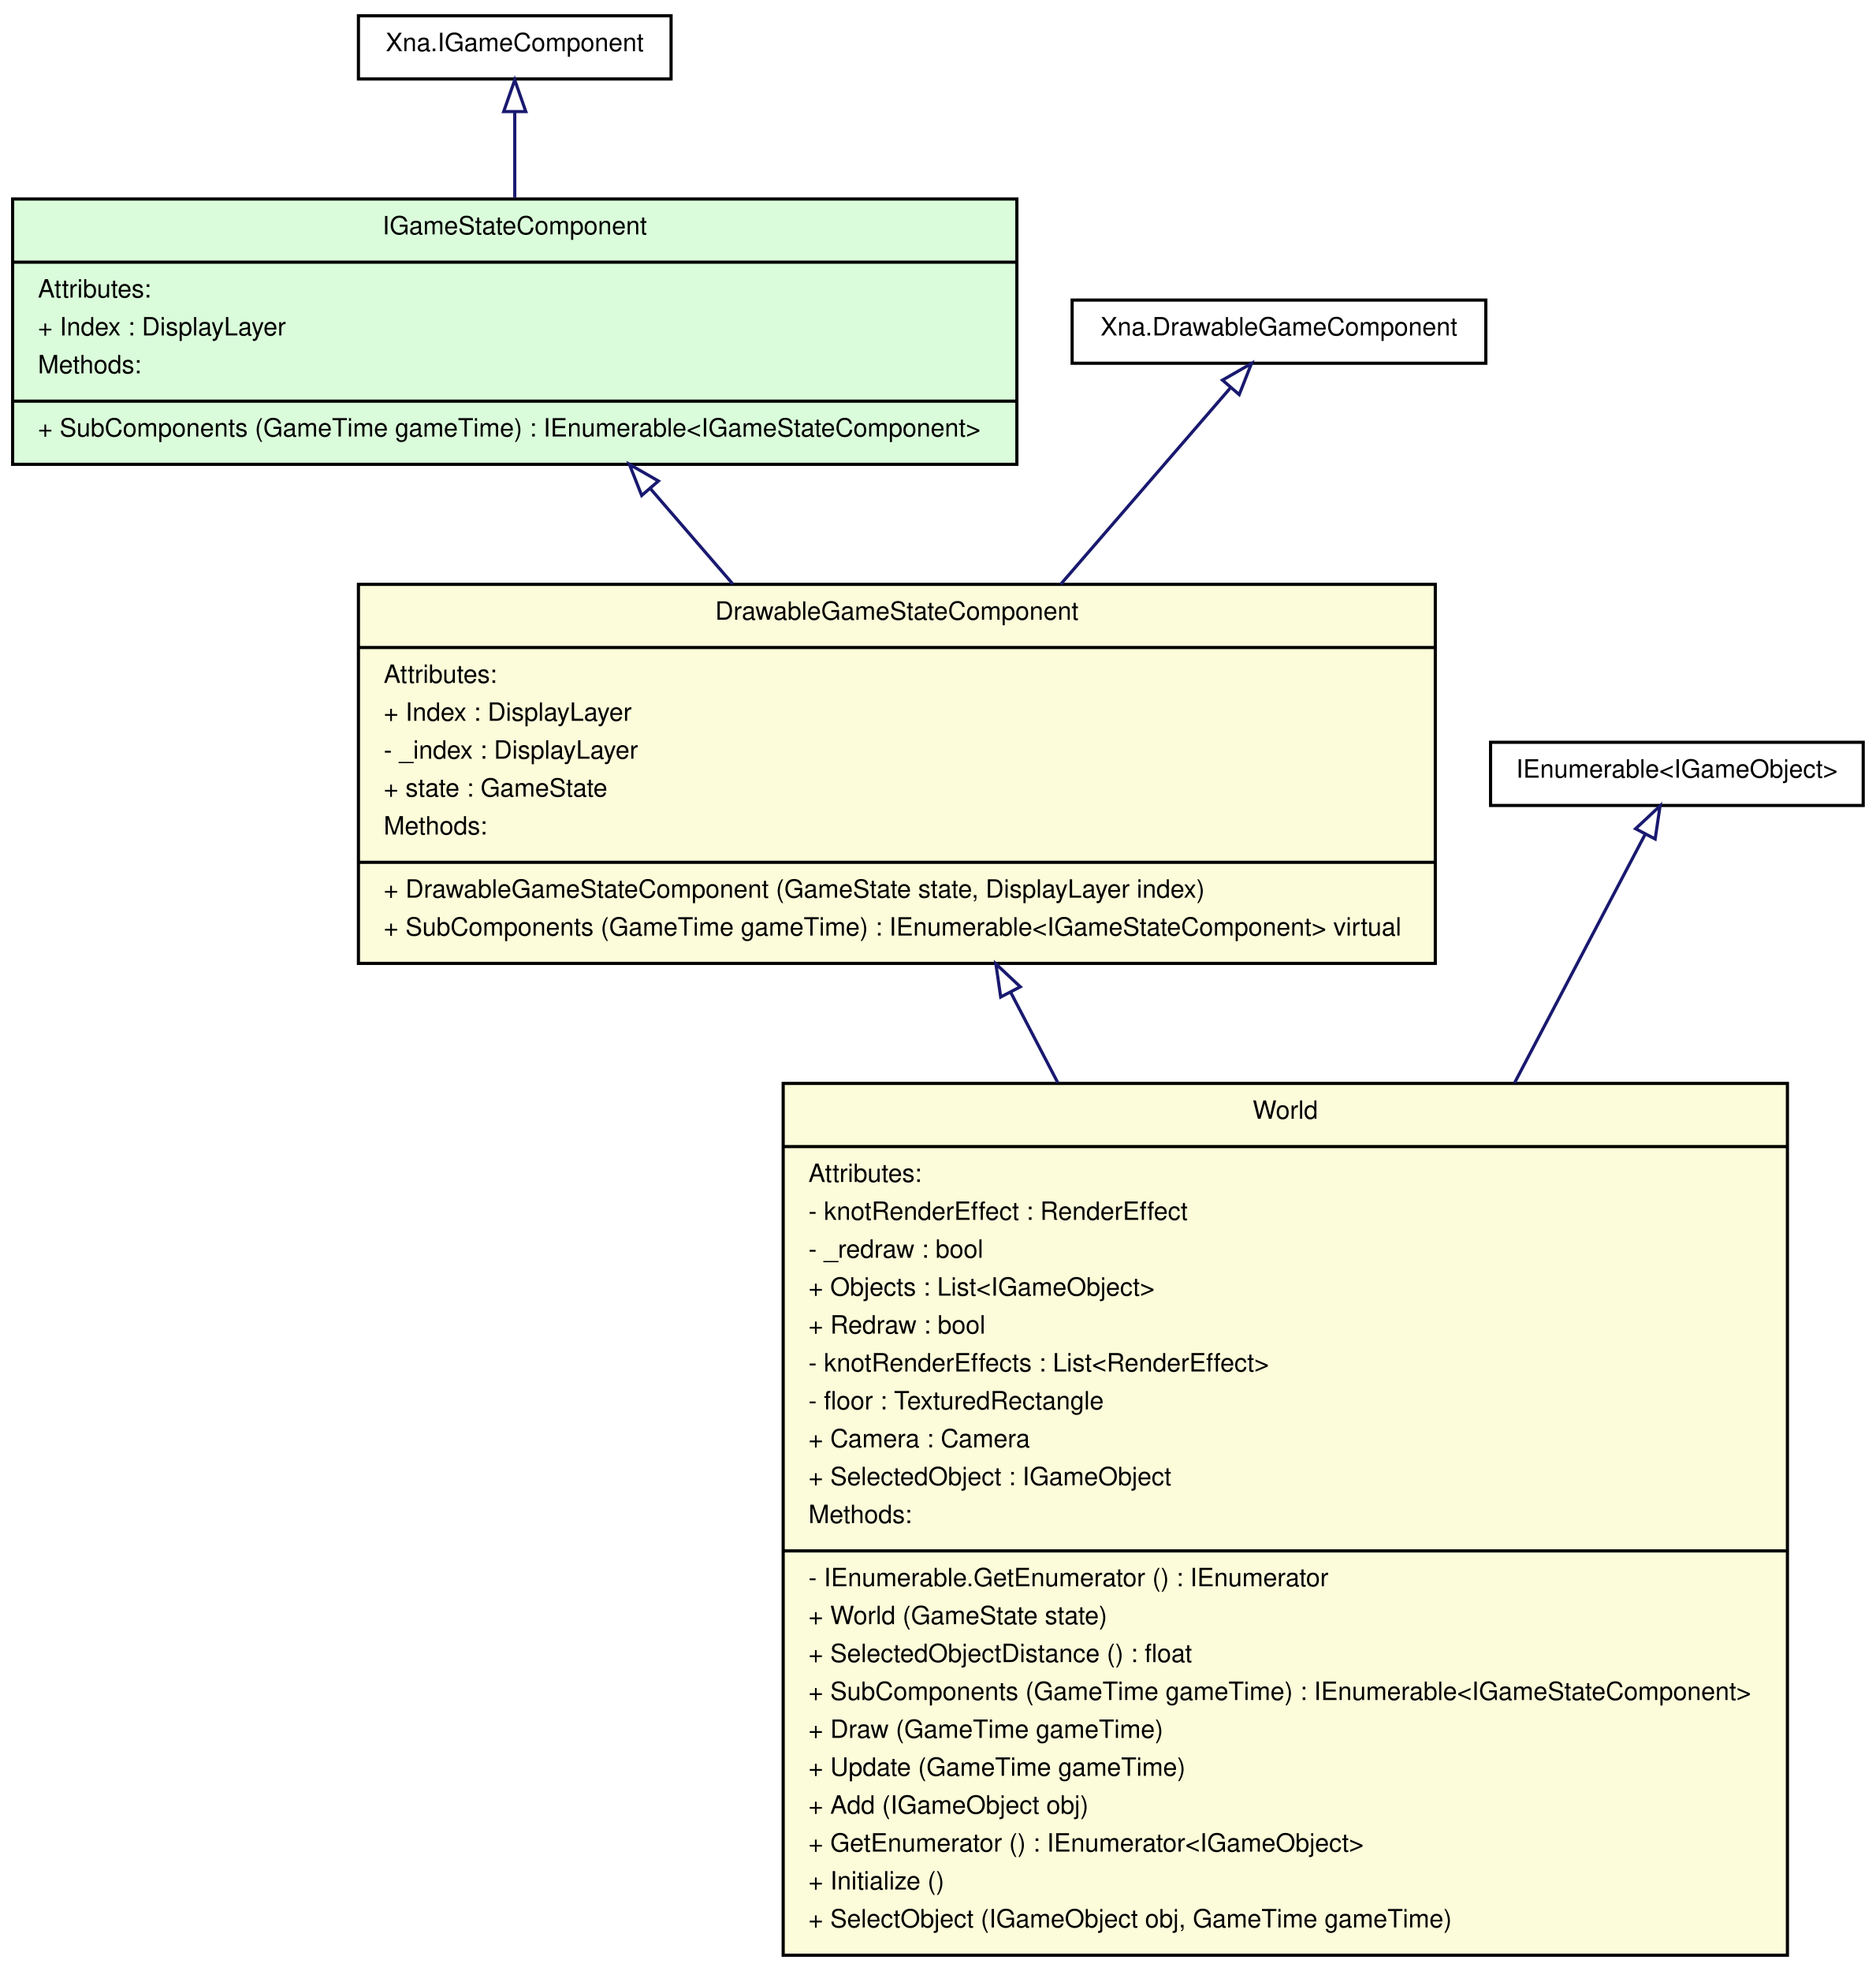
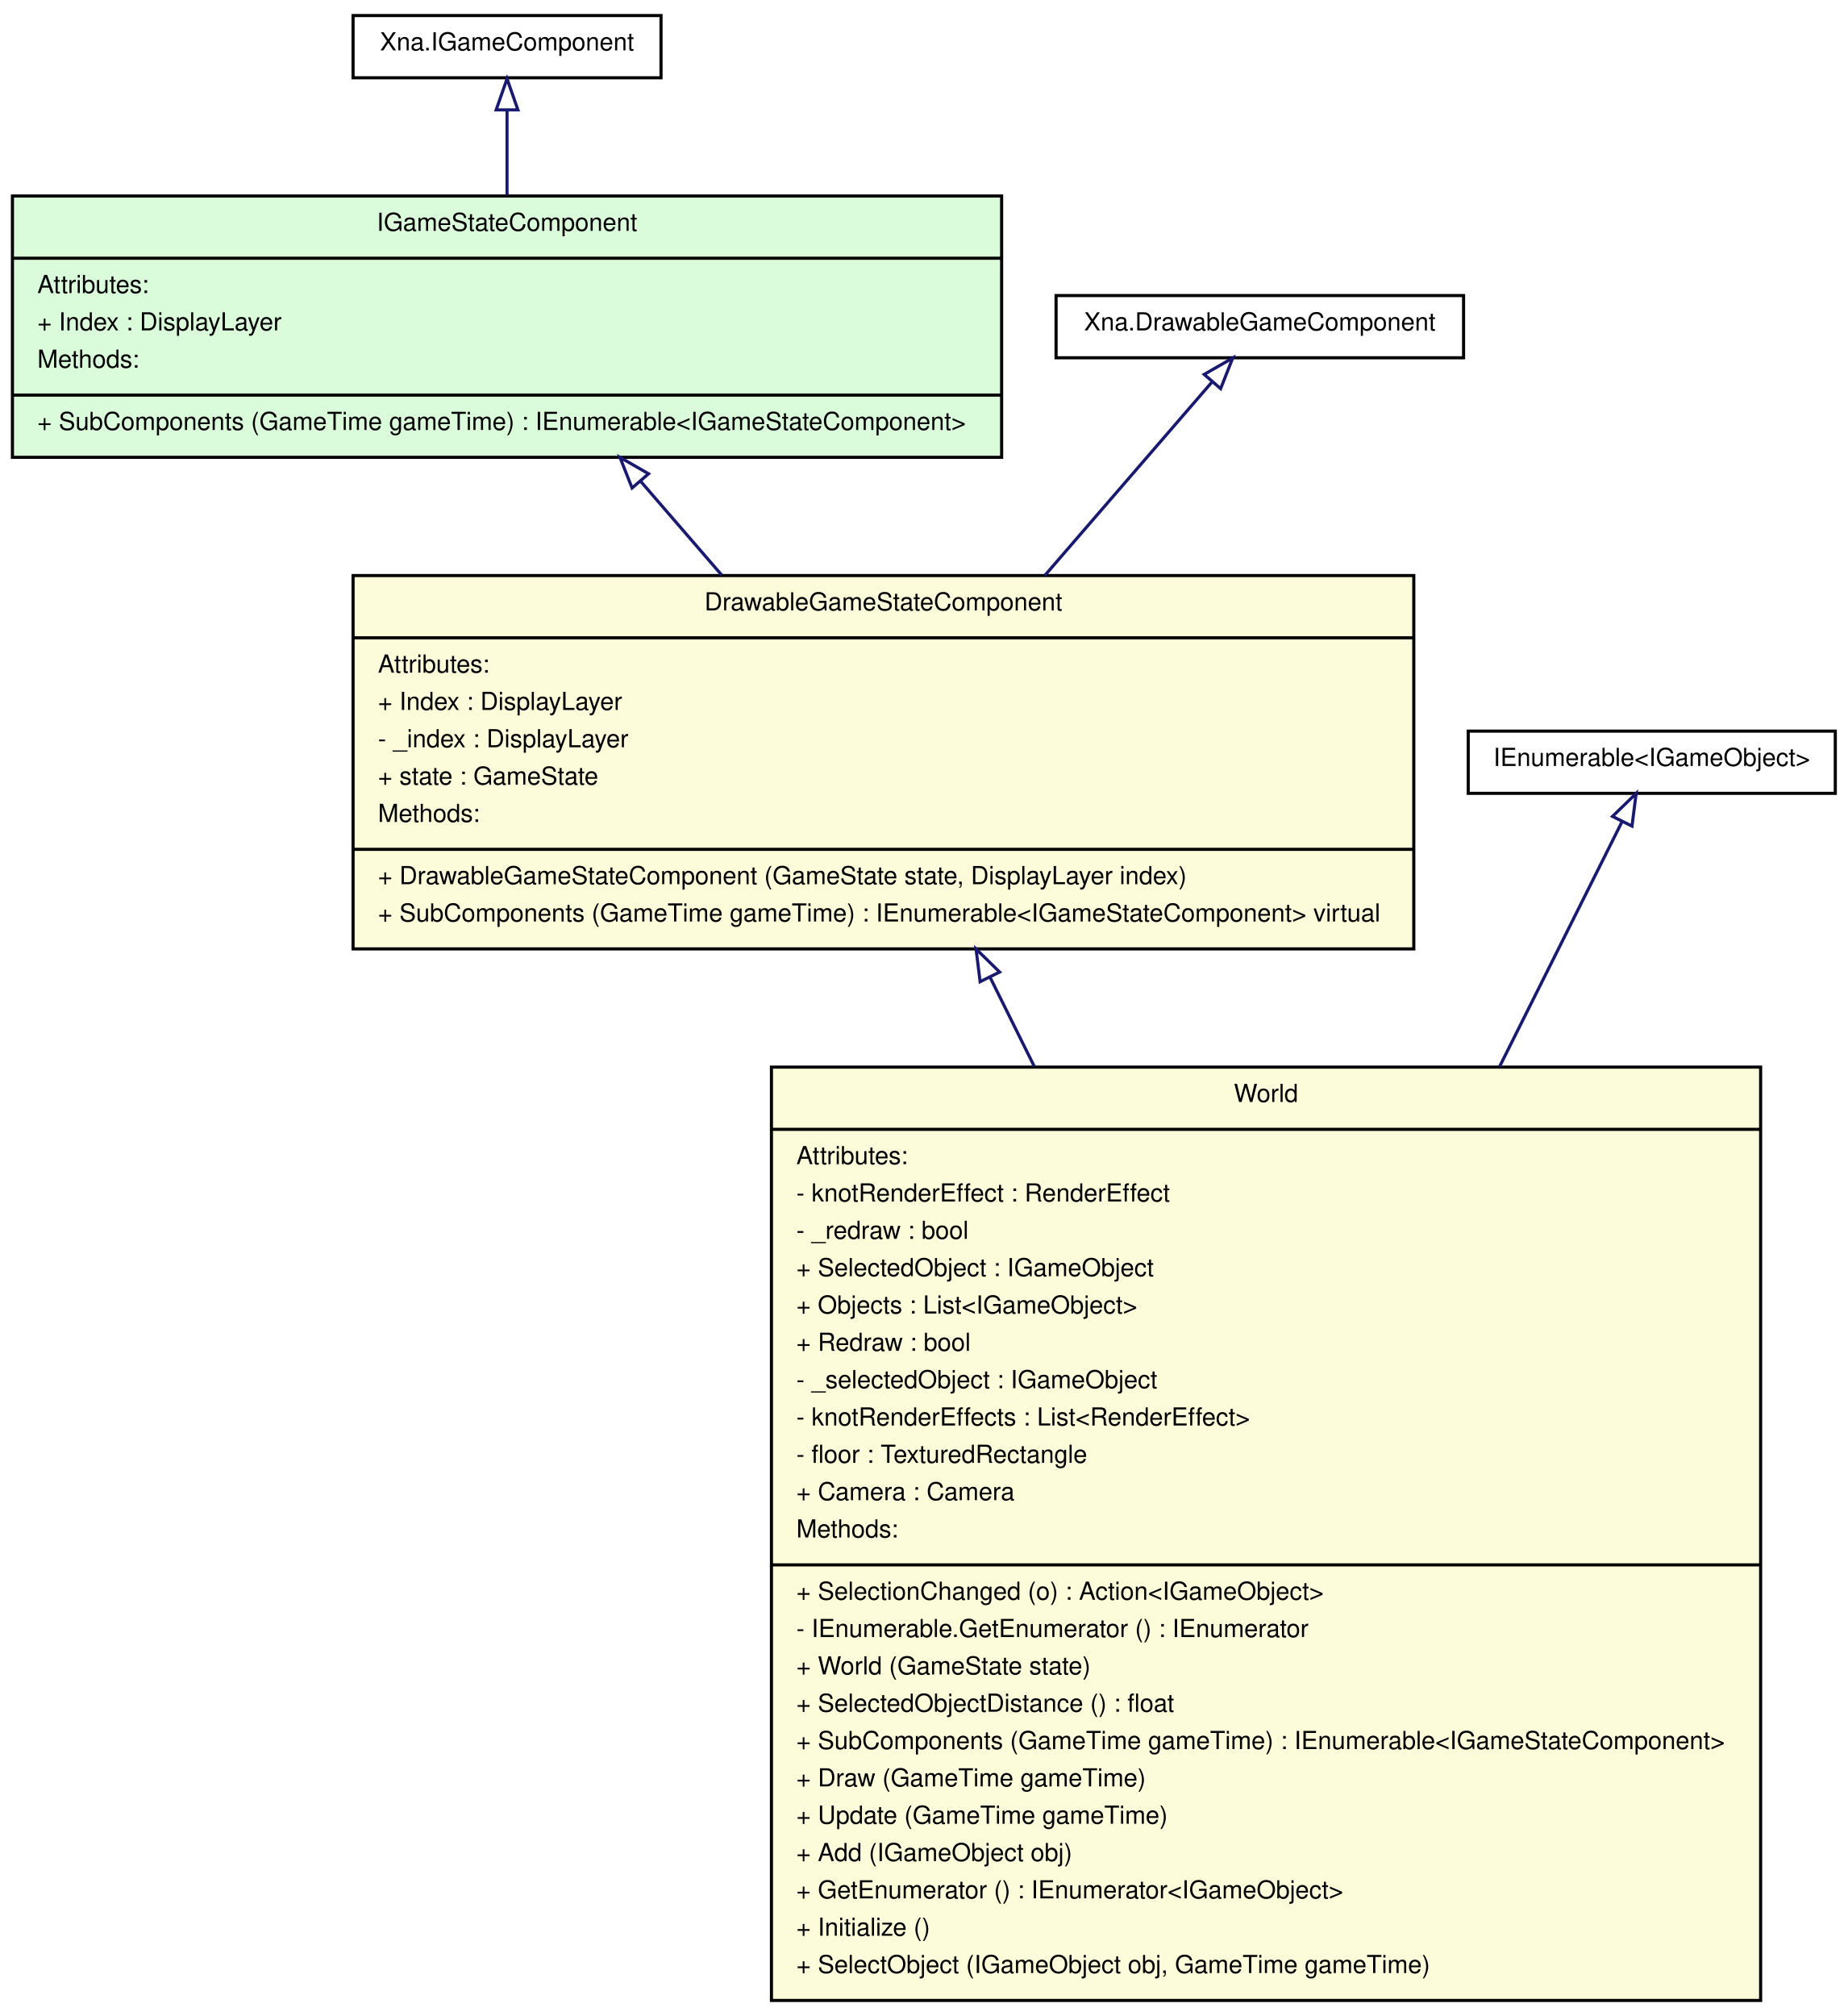
- <svg xmlns="http://www.w3.org/2000/svg" width="594pt" height="624pt" viewBox="0.00 0.00 594.00 624.00">
-   <g id="graph1" class="graph" transform="scale(1 1) rotate(0) translate(4 620)">
-     <polygon fill="white" stroke="white" points="-4,5 -4,-620 591,-620 591,5 -4,5" />
+ <svg xmlns="http://www.w3.org/2000/svg" width="594pt" height="648pt" viewBox="0.00 0.00 594.00 648.00">
+   <g id="graph1" class="graph" transform="scale(1 1) rotate(0) translate(4 644)">
+     <polygon fill="white" stroke="white" points="-4,5 -4,-644 591,-644 591,5 -4,5" />
    <g id="node1" class="node">
-       <polygon fill="#fcfcda" stroke="black" points="244,-1 244,-277 562,-277 562,-1 244,-1" />
-       <text text-anchor="middle" x="403" y="-265.8" font-family="Helvetica,sans-Serif" font-size="8.00">World</text>
-       <polyline fill="none" stroke="black" points="244,-257 562,-257 " />
-       <text text-anchor="start" x="252" y="-245.8" font-family="Helvetica,sans-Serif" font-size="8.00">Attributes:</text>
-       <text text-anchor="start" x="252" y="-233.8" font-family="Helvetica,sans-Serif" font-size="8.00">- knotRenderEffect : RenderEffect</text>
-       <text text-anchor="start" x="252" y="-221.8" font-family="Helvetica,sans-Serif" font-size="8.00">- _redraw : bool</text>
-       <text text-anchor="start" x="252" y="-209.8" font-family="Helvetica,sans-Serif" font-size="8.00">+ Objects : List&lt;IGameObject&gt;</text>
-       <text text-anchor="start" x="252" y="-197.8" font-family="Helvetica,sans-Serif" font-size="8.00">+ Redraw : bool</text>
+       <polygon fill="#fcfcda" stroke="black" points="244,-1 244,-301 562,-301 562,-1 244,-1" />
+       <text text-anchor="middle" x="403" y="-289.8" font-family="Helvetica,sans-Serif" font-size="8.00">World</text>
+       <polyline fill="none" stroke="black" points="244,-281 562,-281 " />
+       <text text-anchor="start" x="252" y="-269.8" font-family="Helvetica,sans-Serif" font-size="8.00">Attributes:</text>
+       <text text-anchor="start" x="252" y="-257.8" font-family="Helvetica,sans-Serif" font-size="8.00">- knotRenderEffect : RenderEffect</text>
+       <text text-anchor="start" x="252" y="-245.8" font-family="Helvetica,sans-Serif" font-size="8.00">- _redraw : bool</text>
+       <text text-anchor="start" x="252" y="-233.8" font-family="Helvetica,sans-Serif" font-size="8.00">+ SelectedObject : IGameObject</text>
+       <text text-anchor="start" x="252" y="-221.8" font-family="Helvetica,sans-Serif" font-size="8.00">+ Objects : List&lt;IGameObject&gt;</text>
+       <text text-anchor="start" x="252" y="-209.8" font-family="Helvetica,sans-Serif" font-size="8.00">+ Redraw : bool</text>
+       <text text-anchor="start" x="252" y="-197.8" font-family="Helvetica,sans-Serif" font-size="8.00">- _selectedObject : IGameObject</text>
      <text text-anchor="start" x="252" y="-185.8" font-family="Helvetica,sans-Serif" font-size="8.00">- knotRenderEffects : List&lt;RenderEffect&gt;</text>
      <text text-anchor="start" x="252" y="-173.8" font-family="Helvetica,sans-Serif" font-size="8.00">- floor : TexturedRectangle</text>
      <text text-anchor="start" x="252" y="-161.8" font-family="Helvetica,sans-Serif" font-size="8.00">+ Camera : Camera</text>
-       <text text-anchor="start" x="252" y="-149.8" font-family="Helvetica,sans-Serif" font-size="8.00">+ SelectedObject : IGameObject</text>
-       <text text-anchor="start" x="252" y="-137.8" font-family="Helvetica,sans-Serif" font-size="8.00">Methods:</text>
-       <polyline fill="none" stroke="black" points="244,-129 562,-129 " />
+       <text text-anchor="start" x="252" y="-149.8" font-family="Helvetica,sans-Serif" font-size="8.00">Methods:</text>
+       <polyline fill="none" stroke="black" points="244,-141 562,-141 " />
+       <text text-anchor="start" x="252" y="-129.8" font-family="Helvetica,sans-Serif" font-size="8.00">+ SelectionChanged (o) : Action&lt;IGameObject&gt;</text>
      <text text-anchor="start" x="252" y="-117.8" font-family="Helvetica,sans-Serif" font-size="8.00">- IEnumerable.GetEnumerator () : IEnumerator</text>
      <text text-anchor="start" x="252" y="-105.8" font-family="Helvetica,sans-Serif" font-size="8.00">+ World (GameState state)</text>
      <text text-anchor="start" x="252" y="-93.8" font-family="Helvetica,sans-Serif" font-size="8.00">+ SelectedObjectDistance () : float</text>
      <text text-anchor="start" x="252" y="-81.8" font-family="Helvetica,sans-Serif" font-size="8.00">+ SubComponents (GameTime gameTime) : IEnumerable&lt;IGameStateComponent&gt;</text>
      <text text-anchor="start" x="252" y="-69.8" font-family="Helvetica,sans-Serif" font-size="8.00">+ Draw (GameTime gameTime)</text>
      <text text-anchor="start" x="252" y="-57.8" font-family="Helvetica,sans-Serif" font-size="8.00">+ Update (GameTime gameTime)</text>
      <text text-anchor="start" x="252" y="-45.8" font-family="Helvetica,sans-Serif" font-size="8.00">+ Add (IGameObject obj)</text>
      <text text-anchor="start" x="252" y="-33.8" font-family="Helvetica,sans-Serif" font-size="8.00">+ GetEnumerator () : IEnumerator&lt;IGameObject&gt;</text>
      <text text-anchor="start" x="252" y="-21.8" font-family="Helvetica,sans-Serif" font-size="8.00">+ Initialize ()</text>
      <text text-anchor="start" x="252" y="-9.8" font-family="Helvetica,sans-Serif" font-size="8.00">+ SelectObject (IGameObject obj, GameTime gameTime)</text>
    </g>
    <g id="node2" class="node">
-       <polygon fill="#fcfcda" stroke="black" points="109.5,-315 109.5,-435 450.5,-435 450.5,-315 109.5,-315" />
-       <text text-anchor="middle" x="280" y="-423.8" font-family="Helvetica,sans-Serif" font-size="8.00">DrawableGameStateComponent</text>
-       <polyline fill="none" stroke="black" points="109.5,-415 450.5,-415 " />
-       <text text-anchor="start" x="117.5" y="-403.8" font-family="Helvetica,sans-Serif" font-size="8.00">Attributes:</text>
-       <text text-anchor="start" x="117.5" y="-391.8" font-family="Helvetica,sans-Serif" font-size="8.00">+ Index : DisplayLayer</text>
-       <text text-anchor="start" x="117.5" y="-379.8" font-family="Helvetica,sans-Serif" font-size="8.00">- _index : DisplayLayer</text>
-       <text text-anchor="start" x="117.5" y="-367.8" font-family="Helvetica,sans-Serif" font-size="8.00">+ state : GameState</text>
-       <text text-anchor="start" x="117.5" y="-355.8" font-family="Helvetica,sans-Serif" font-size="8.00">Methods:</text>
-       <polyline fill="none" stroke="black" points="109.5,-347 450.5,-347 " />
-       <text text-anchor="start" x="117.5" y="-335.8" font-family="Helvetica,sans-Serif" font-size="8.00">+ DrawableGameStateComponent (GameState state, DisplayLayer index)</text>
-       <text text-anchor="start" x="117.5" y="-323.8" font-family="Helvetica,sans-Serif" font-size="8.00">+ SubComponents (GameTime gameTime) : IEnumerable&lt;IGameStateComponent&gt; virtual</text>
+       <polygon fill="#fcfcda" stroke="black" points="109.5,-339 109.5,-459 450.5,-459 450.5,-339 109.5,-339" />
+       <text text-anchor="middle" x="280" y="-447.8" font-family="Helvetica,sans-Serif" font-size="8.00">DrawableGameStateComponent</text>
+       <polyline fill="none" stroke="black" points="109.5,-439 450.5,-439 " />
+       <text text-anchor="start" x="117.5" y="-427.8" font-family="Helvetica,sans-Serif" font-size="8.00">Attributes:</text>
+       <text text-anchor="start" x="117.5" y="-415.8" font-family="Helvetica,sans-Serif" font-size="8.00">+ Index : DisplayLayer</text>
+       <text text-anchor="start" x="117.5" y="-403.8" font-family="Helvetica,sans-Serif" font-size="8.00">- _index : DisplayLayer</text>
+       <text text-anchor="start" x="117.5" y="-391.8" font-family="Helvetica,sans-Serif" font-size="8.00">+ state : GameState</text>
+       <text text-anchor="start" x="117.5" y="-379.8" font-family="Helvetica,sans-Serif" font-size="8.00">Methods:</text>
+       <polyline fill="none" stroke="black" points="109.5,-371 450.5,-371 " />
+       <text text-anchor="start" x="117.5" y="-359.8" font-family="Helvetica,sans-Serif" font-size="8.00">+ DrawableGameStateComponent (GameState state, DisplayLayer index)</text>
+       <text text-anchor="start" x="117.5" y="-347.8" font-family="Helvetica,sans-Serif" font-size="8.00">+ SubComponents (GameTime gameTime) : IEnumerable&lt;IGameStateComponent&gt; virtual</text>
    </g>
    <g id="edge2" class="edge">
-       <path fill="none" stroke="midnightblue" d="M316.041,-305.848C320.814,-296.691 325.835,-287.056 330.957,-277.229" />
-       <polygon fill="none" stroke="midnightblue" points="312.874,-304.351 311.356,-314.837 319.082,-307.586 312.874,-304.351" />
+       <path fill="none" stroke="midnightblue" d="M314.241,-329.962C318.795,-320.78 323.599,-311.093 328.519,-301.173" />
+       <polygon fill="none" stroke="midnightblue" points="311.083,-328.452 309.775,-338.966 317.354,-331.563 311.083,-328.452" />
    </g>
    <g id="node3" class="node">
-       <polygon fill="#dafcda" stroke="black" points="0,-473 0,-557 318,-557 318,-473 0,-473" />
-       <text text-anchor="middle" x="159" y="-545.8" font-family="Helvetica,sans-Serif" font-size="8.00">IGameStateComponent</text>
-       <polyline fill="none" stroke="black" points="0,-537 318,-537 " />
-       <text text-anchor="start" x="8" y="-525.8" font-family="Helvetica,sans-Serif" font-size="8.00">Attributes:</text>
-       <text text-anchor="start" x="8" y="-513.8" font-family="Helvetica,sans-Serif" font-size="8.00">+ Index : DisplayLayer</text>
-       <text text-anchor="start" x="8" y="-501.8" font-family="Helvetica,sans-Serif" font-size="8.00">Methods:</text>
-       <polyline fill="none" stroke="black" points="0,-493 318,-493 " />
-       <text text-anchor="start" x="8" y="-481.8" font-family="Helvetica,sans-Serif" font-size="8.00">+ SubComponents (GameTime gameTime) : IEnumerable&lt;IGameStateComponent&gt;</text>
+       <polygon fill="#dafcda" stroke="black" points="0,-497 0,-581 318,-581 318,-497 0,-497" />
+       <text text-anchor="middle" x="159" y="-569.8" font-family="Helvetica,sans-Serif" font-size="8.00">IGameStateComponent</text>
+       <polyline fill="none" stroke="black" points="0,-561 318,-561 " />
+       <text text-anchor="start" x="8" y="-549.8" font-family="Helvetica,sans-Serif" font-size="8.00">Attributes:</text>
+       <text text-anchor="start" x="8" y="-537.8" font-family="Helvetica,sans-Serif" font-size="8.00">+ Index : DisplayLayer</text>
+       <text text-anchor="start" x="8" y="-525.8" font-family="Helvetica,sans-Serif" font-size="8.00">Methods:</text>
+       <polyline fill="none" stroke="black" points="0,-517 318,-517 " />
+       <text text-anchor="start" x="8" y="-505.8" font-family="Helvetica,sans-Serif" font-size="8.00">+ SubComponents (GameTime gameTime) : IEnumerable&lt;IGameStateComponent&gt;</text>
    </g>
    <g id="edge8" class="edge">
-       <path fill="none" stroke="midnightblue" d="M201.959,-465.295C210.409,-455.519 219.358,-445.165 228.065,-435.09" />
-       <polygon fill="none" stroke="midnightblue" points="199.195,-463.141 195.304,-472.995 204.491,-467.718 199.195,-463.141" />
+       <path fill="none" stroke="midnightblue" d="M201.959,-489.295C210.409,-479.519 219.358,-469.165 228.065,-459.09" />
+       <polygon fill="none" stroke="midnightblue" points="199.195,-487.141 195.304,-496.995 204.491,-491.718 199.195,-487.141" />
    </g>
    <g id="node4" class="node">
-       <polygon fill="#ffffff" stroke="black" points="468,-365 468,-385 586,-385 586,-365 468,-365" />
-       <text text-anchor="middle" x="527" y="-373.8" font-family="Helvetica,sans-Serif" font-size="8.00">IEnumerable&lt;IGameObject&gt;</text>
+       <polygon fill="#ffffff" stroke="black" points="468,-389 468,-409 586,-409 586,-389 468,-389" />
+       <text text-anchor="middle" x="527" y="-397.8" font-family="Helvetica,sans-Serif" font-size="8.00">IEnumerable&lt;IGameObject&gt;</text>
    </g>
    <g id="edge4" class="edge">
-       <path fill="none" stroke="midnightblue" d="M516.972,-355.915C507.384,-337.666 491.991,-308.371 475.58,-277.136" />
-       <polygon fill="none" stroke="midnightblue" points="513.922,-357.635 521.672,-364.859 520.119,-354.379 513.922,-357.635" />
+       <path fill="none" stroke="midnightblue" d="M517.421,-379.842C508.347,-361.694 493.799,-332.598 478.076,-301.152" />
+       <polygon fill="none" stroke="midnightblue" points="514.383,-381.592 521.985,-388.971 520.644,-378.461 514.383,-381.592" />
    </g>
    <g id="node5" class="node">
-       <polygon fill="#ffffff" stroke="black" points="335.5,-505 335.5,-525 466.5,-525 466.5,-505 335.5,-505" />
-       <text text-anchor="middle" x="401" y="-513.8" font-family="Helvetica,sans-Serif" font-size="8.00">Xna.DrawableGameComponent</text>
+       <polygon fill="#ffffff" stroke="black" points="335.5,-529 335.5,-549 466.5,-549 466.5,-529 335.5,-529" />
+       <text text-anchor="middle" x="401" y="-537.8" font-family="Helvetica,sans-Serif" font-size="8.00">Xna.DrawableGameComponent</text>
    </g>
    <g id="edge6" class="edge">
-       <path fill="none" stroke="midnightblue" d="M385.504,-497.071C371.886,-481.314 351.268,-457.459 331.861,-435.004" />
-       <polygon fill="none" stroke="midnightblue" points="383.111,-499.654 392.298,-504.932 388.407,-495.077 383.111,-499.654" />
+       <path fill="none" stroke="midnightblue" d="M385.504,-521.071C371.886,-505.314 351.268,-481.459 331.861,-459.004" />
+       <polygon fill="none" stroke="midnightblue" points="383.111,-523.654 392.298,-528.932 388.407,-519.077 383.111,-523.654" />
    </g>
    <g id="node6" class="node">
-       <polygon fill="#ffffff" stroke="black" points="109.5,-595 109.5,-615 208.5,-615 208.5,-595 109.5,-595" />
-       <text text-anchor="middle" x="159" y="-603.8" font-family="Helvetica,sans-Serif" font-size="8.00">Xna.IGameComponent</text>
+       <polygon fill="#ffffff" stroke="black" points="109.5,-619 109.5,-639 208.5,-639 208.5,-619 109.5,-619" />
+       <text text-anchor="middle" x="159" y="-627.8" font-family="Helvetica,sans-Serif" font-size="8.00">Xna.IGameComponent</text>
    </g>
    <g id="edge10" class="edge">
-       <path fill="none" stroke="midnightblue" d="M159,-584.454C159,-576.393 159,-566.828 159,-557.414" />
-       <polygon fill="none" stroke="midnightblue" points="155.5,-584.676 159,-594.676 162.5,-584.676 155.5,-584.676" />
+       <path fill="none" stroke="midnightblue" d="M159,-608.454C159,-600.393 159,-590.828 159,-581.414" />
+       <polygon fill="none" stroke="midnightblue" points="155.5,-608.676 159,-618.676 162.5,-608.676 155.5,-608.676" />
    </g>
  </g>
</svg>
